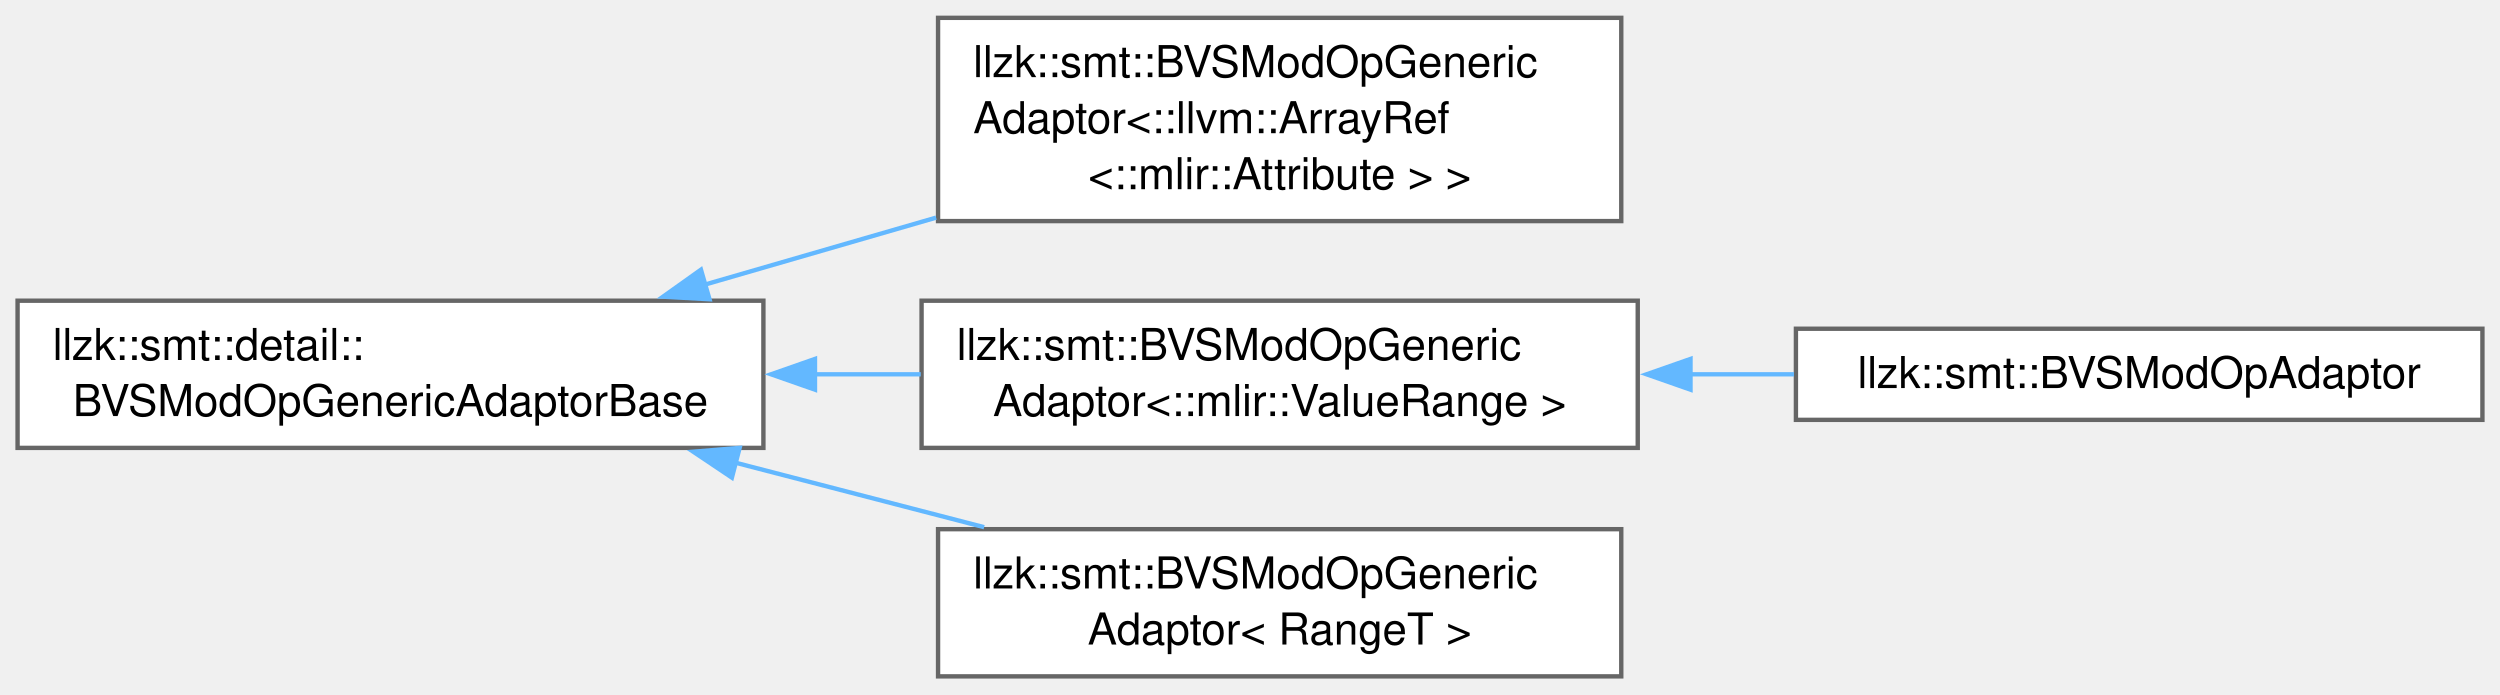
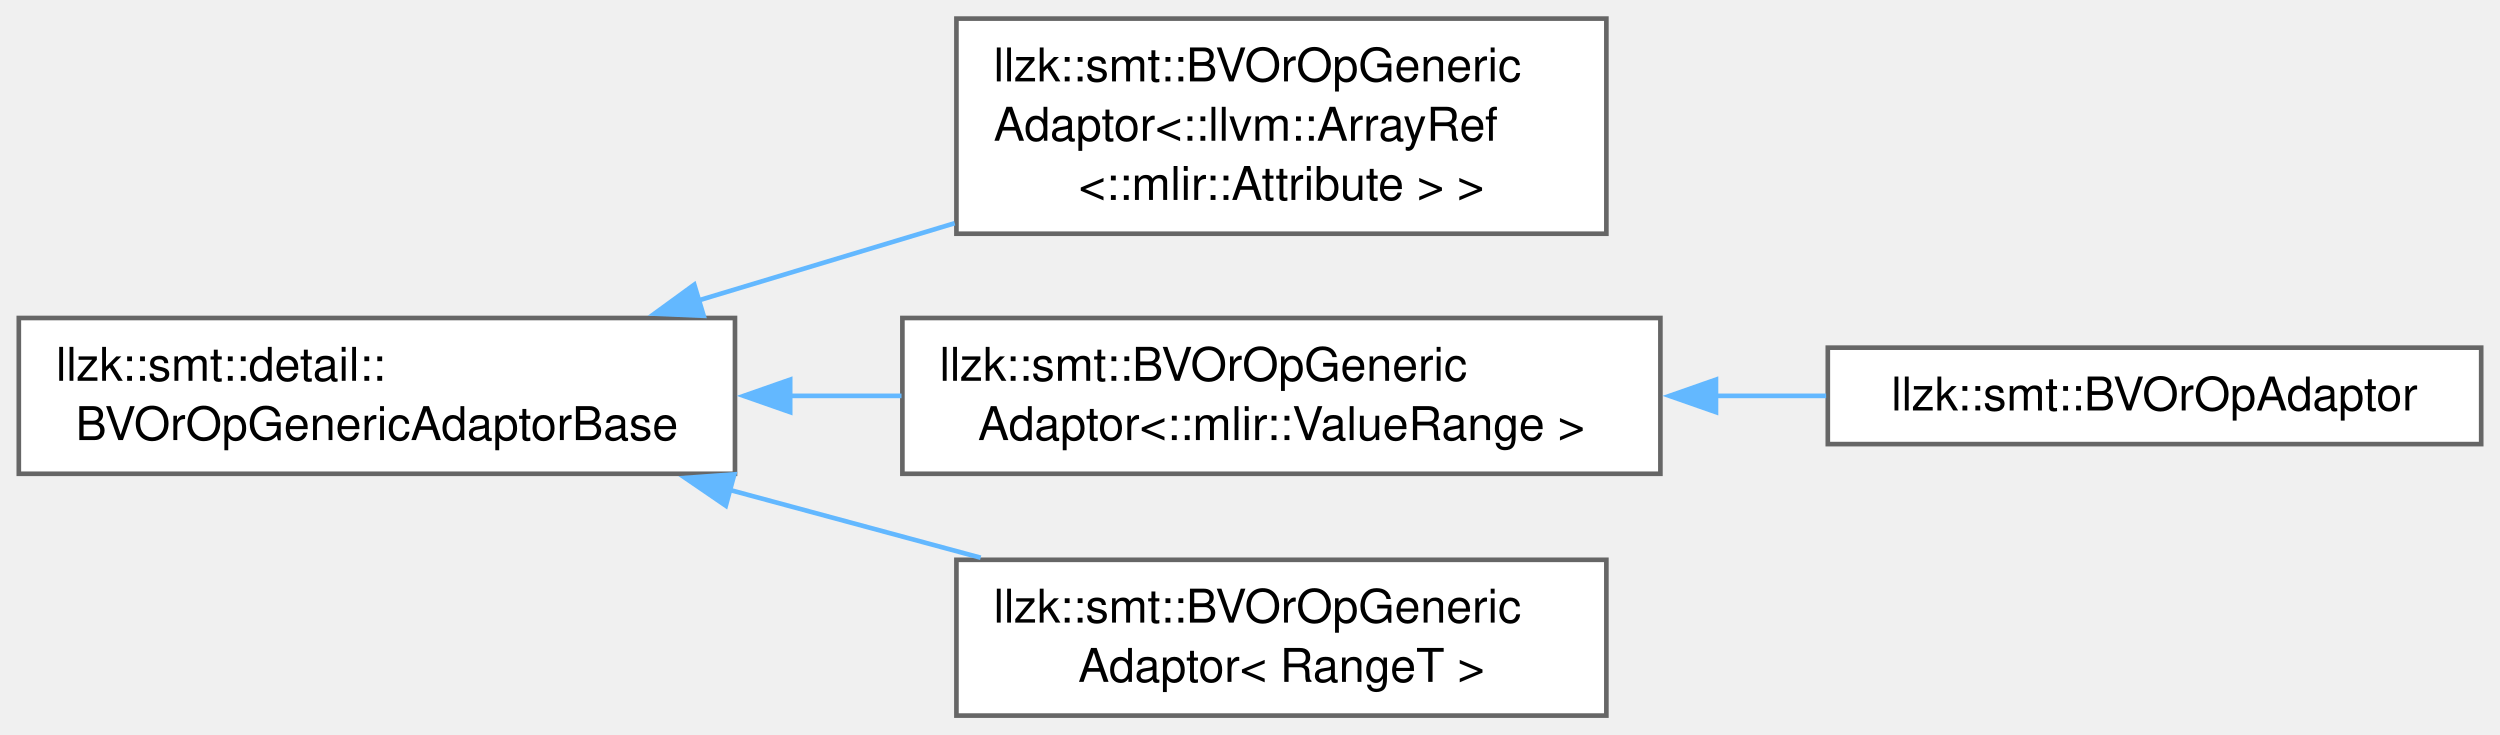
- <svg xmlns="http://www.w3.org/2000/svg" xmlns:xlink="http://www.w3.org/1999/xlink" width="569pt" height="158pt" viewBox="0.00 0.00 569.00 157.88">
+ <svg xmlns="http://www.w3.org/2000/svg" xmlns:xlink="http://www.w3.org/1999/xlink" width="538pt" height="158pt" viewBox="0.00 0.00 537.50 157.88">
  <g id="graph0" class="graph" transform="scale(1 1) rotate(0) translate(4 153.88)">
    <g id="Node000000" class="node">
      <g id="a_Node000000">
-         <a xlink:href="classllzk_1_1smt_1_1detail_1_1BVSModOpGenericAdaptorBase.html" target="_top" xlink:title=" ">
-           <polygon fill="white" stroke="#666666" points="169.75,-85.5 0,-85.5 0,-52 169.75,-52 169.75,-85.5" />
+         <a xlink:href="classllzk_1_1smt_1_1detail_1_1BVOrOpGenericAdaptorBase.html" target="_top" xlink:title=" ">
+           <polygon fill="white" stroke="#666666" points="154,-85.5 0,-85.5 0,-52 154,-52 154,-85.5" />
          <text text-anchor="start" x="8" y="-72" font-family="Helvetica,sans-Serif" font-size="10.00">llzk::smt::detail::</text>
-           <text text-anchor="middle" x="84.88" y="-59.25" font-family="Helvetica,sans-Serif" font-size="10.00">BVSModOpGenericAdaptorBase</text>
+           <text text-anchor="middle" x="77" y="-59.25" font-family="Helvetica,sans-Serif" font-size="10.00">BVOrOpGenericAdaptorBase</text>
        </a>
      </g>
    </g>
    <g id="Node000001" class="node">
      <g id="a_Node000001">
-         <a xlink:href="classllzk_1_1smt_1_1BVSModOpGenericAdaptor.html" target="_top" xlink:title=" ">
-           <polygon fill="white" stroke="#666666" points="365,-149.88 209.5,-149.88 209.5,-103.62 365,-103.62 365,-149.88" />
-           <text text-anchor="start" x="217.5" y="-136.38" font-family="Helvetica,sans-Serif" font-size="10.00">llzk::smt::BVSModOpGeneric</text>
-           <text text-anchor="start" x="217.5" y="-123.62" font-family="Helvetica,sans-Serif" font-size="10.00">Adaptor&lt;::llvm::ArrayRef</text>
-           <text text-anchor="middle" x="287.25" y="-110.88" font-family="Helvetica,sans-Serif" font-size="10.00">&lt;::mlir::Attribute &gt; &gt;</text>
+         <a xlink:href="classllzk_1_1smt_1_1BVOrOpGenericAdaptor.html" target="_top" xlink:title=" ">
+           <polygon fill="white" stroke="#666666" points="341.38,-149.88 201.62,-149.88 201.62,-103.62 341.38,-103.62 341.38,-149.88" />
+           <text text-anchor="start" x="209.62" y="-136.38" font-family="Helvetica,sans-Serif" font-size="10.00">llzk::smt::BVOrOpGeneric</text>
+           <text text-anchor="start" x="209.62" y="-123.62" font-family="Helvetica,sans-Serif" font-size="10.00">Adaptor&lt;::llvm::ArrayRef</text>
+           <text text-anchor="middle" x="271.5" y="-110.88" font-family="Helvetica,sans-Serif" font-size="10.00">&lt;::mlir::Attribute &gt; &gt;</text>
        </a>
      </g>
    </g>
    <g id="edge446_Node000000_Node000001" class="edge">
      <g id="a_edge446_Node000000_Node000001">
        <a xlink:title=" ">
-           <path fill="none" stroke="#63b8ff" d="M156.44,-89.17C173.46,-94.1 191.75,-99.4 209.06,-104.41" />
-           <polygon fill="#63b8ff" stroke="#63b8ff" points="157.48,-85.83 146.91,-86.42 155.54,-92.56 157.48,-85.83" />
+           <path fill="none" stroke="#63b8ff" d="M146.15,-89.28C164.02,-94.67 183.31,-100.48 201.24,-105.88" />
+           <polygon fill="#63b8ff" stroke="#63b8ff" points="147.27,-85.97 136.68,-86.43 145.25,-92.67 147.27,-85.97" />
        </a>
      </g>
    </g>
    <g id="Node000002" class="node">
      <g id="a_Node000002">
-         <a xlink:href="classllzk_1_1smt_1_1BVSModOpGenericAdaptor.html" target="_top" xlink:title=" ">
-           <polygon fill="white" stroke="#666666" points="368.75,-85.5 205.75,-85.5 205.75,-52 368.75,-52 368.75,-85.5" />
-           <text text-anchor="start" x="213.75" y="-72" font-family="Helvetica,sans-Serif" font-size="10.00">llzk::smt::BVSModOpGeneric</text>
-           <text text-anchor="middle" x="287.25" y="-59.25" font-family="Helvetica,sans-Serif" font-size="10.00">Adaptor&lt;::mlir::ValueRange &gt;</text>
+         <a xlink:href="classllzk_1_1smt_1_1BVOrOpGenericAdaptor.html" target="_top" xlink:title=" ">
+           <polygon fill="white" stroke="#666666" points="353,-85.5 190,-85.5 190,-52 353,-52 353,-85.5" />
+           <text text-anchor="start" x="198" y="-72" font-family="Helvetica,sans-Serif" font-size="10.00">llzk::smt::BVOrOpGeneric</text>
+           <text text-anchor="middle" x="271.5" y="-59.25" font-family="Helvetica,sans-Serif" font-size="10.00">Adaptor&lt;::mlir::ValueRange &gt;</text>
        </a>
      </g>
    </g>
    <g id="edge447_Node000000_Node000002" class="edge">
      <g id="a_edge447_Node000000_Node000002">
        <a xlink:title=" ">
-           <path fill="none" stroke="#63b8ff" d="M181.37,-68.75C189.47,-68.75 197.6,-68.75 205.56,-68.75" />
-           <polygon fill="#63b8ff" stroke="#63b8ff" points="181.49,-65.25 171.49,-68.75 181.49,-72.25 181.49,-65.25" />
+           <path fill="none" stroke="#63b8ff" d="M165.66,-68.75C173.7,-68.75 181.83,-68.75 189.81,-68.75" />
+           <polygon fill="#63b8ff" stroke="#63b8ff" points="165.87,-65.25 155.87,-68.75 165.87,-72.25 165.87,-65.25" />
        </a>
      </g>
    </g>
    <g id="Node000004" class="node">
      <g id="a_Node000004">
-         <a xlink:href="classllzk_1_1smt_1_1BVSModOpGenericAdaptor.html" target="_top" xlink:title=" ">
-           <polygon fill="white" stroke="#666666" points="365,-33.5 209.5,-33.5 209.5,0 365,0 365,-33.5" />
-           <text text-anchor="start" x="217.5" y="-20" font-family="Helvetica,sans-Serif" font-size="10.00">llzk::smt::BVSModOpGeneric</text>
-           <text text-anchor="middle" x="287.25" y="-7.25" font-family="Helvetica,sans-Serif" font-size="10.00">Adaptor&lt; RangeT &gt;</text>
+         <a xlink:href="classllzk_1_1smt_1_1BVOrOpGenericAdaptor.html" target="_top" xlink:title=" ">
+           <polygon fill="white" stroke="#666666" points="341.38,-33.5 201.62,-33.5 201.62,0 341.38,0 341.38,-33.5" />
+           <text text-anchor="start" x="209.62" y="-20" font-family="Helvetica,sans-Serif" font-size="10.00">llzk::smt::BVOrOpGeneric</text>
+           <text text-anchor="middle" x="271.5" y="-7.25" font-family="Helvetica,sans-Serif" font-size="10.00">Adaptor&lt; RangeT &gt;</text>
        </a>
      </g>
    </g>
    <g id="edge449_Node000000_Node000004" class="edge">
      <g id="a_edge449_Node000000_Node000004">
        <a xlink:title=" ">
-           <path fill="none" stroke="#63b8ff" d="M163.2,-48.68C181.94,-43.82 201.81,-38.66 219.99,-33.95" />
-           <polygon fill="#63b8ff" stroke="#63b8ff" points="162.58,-45.23 153.78,-51.13 164.34,-52 162.58,-45.23" />
+           <path fill="none" stroke="#63b8ff" d="M152.79,-48.55C170.65,-43.72 189.54,-38.62 206.84,-33.95" />
+           <polygon fill="#63b8ff" stroke="#63b8ff" points="152.03,-45.13 143.29,-51.11 153.86,-51.88 152.03,-45.13" />
        </a>
      </g>
    </g>
    <g id="Node000003" class="node">
      <g id="a_Node000003">
-         <a xlink:href="classllzk_1_1smt_1_1BVSModOpAdaptor.html" target="_top" xlink:title=" ">
-           <polygon fill="white" stroke="#666666" points="561,-79.12 404.75,-79.12 404.75,-58.38 561,-58.38 561,-79.12" />
-           <text text-anchor="middle" x="482.88" y="-65.62" font-family="Helvetica,sans-Serif" font-size="10.00">llzk::smt::BVSModOpAdaptor</text>
+         <a xlink:href="classllzk_1_1smt_1_1BVOrOpAdaptor.html" target="_top" xlink:title=" ">
+           <polygon fill="white" stroke="#666666" points="529.5,-79.12 389,-79.12 389,-58.38 529.5,-58.38 529.5,-79.12" />
+           <text text-anchor="middle" x="459.25" y="-65.62" font-family="Helvetica,sans-Serif" font-size="10.00">llzk::smt::BVOrOpAdaptor</text>
        </a>
      </g>
    </g>
    <g id="edge448_Node000002_Node000003" class="edge">
      <g id="a_edge448_Node000002_Node000003">
        <a xlink:title=" ">
-           <path fill="none" stroke="#63b8ff" d="M380.74,-68.75C388.63,-68.75 396.55,-68.75 404.31,-68.75" />
-           <polygon fill="#63b8ff" stroke="#63b8ff" points="380.76,-65.25 370.76,-68.75 380.76,-72.25 380.76,-65.25" />
+           <path fill="none" stroke="#63b8ff" d="M364.76,-68.75C372.79,-68.75 380.83,-68.75 388.64,-68.75" />
+           <polygon fill="#63b8ff" stroke="#63b8ff" points="364.95,-65.25 354.95,-68.75 364.95,-72.25 364.95,-65.25" />
        </a>
      </g>
    </g>
  </g>
</svg>
